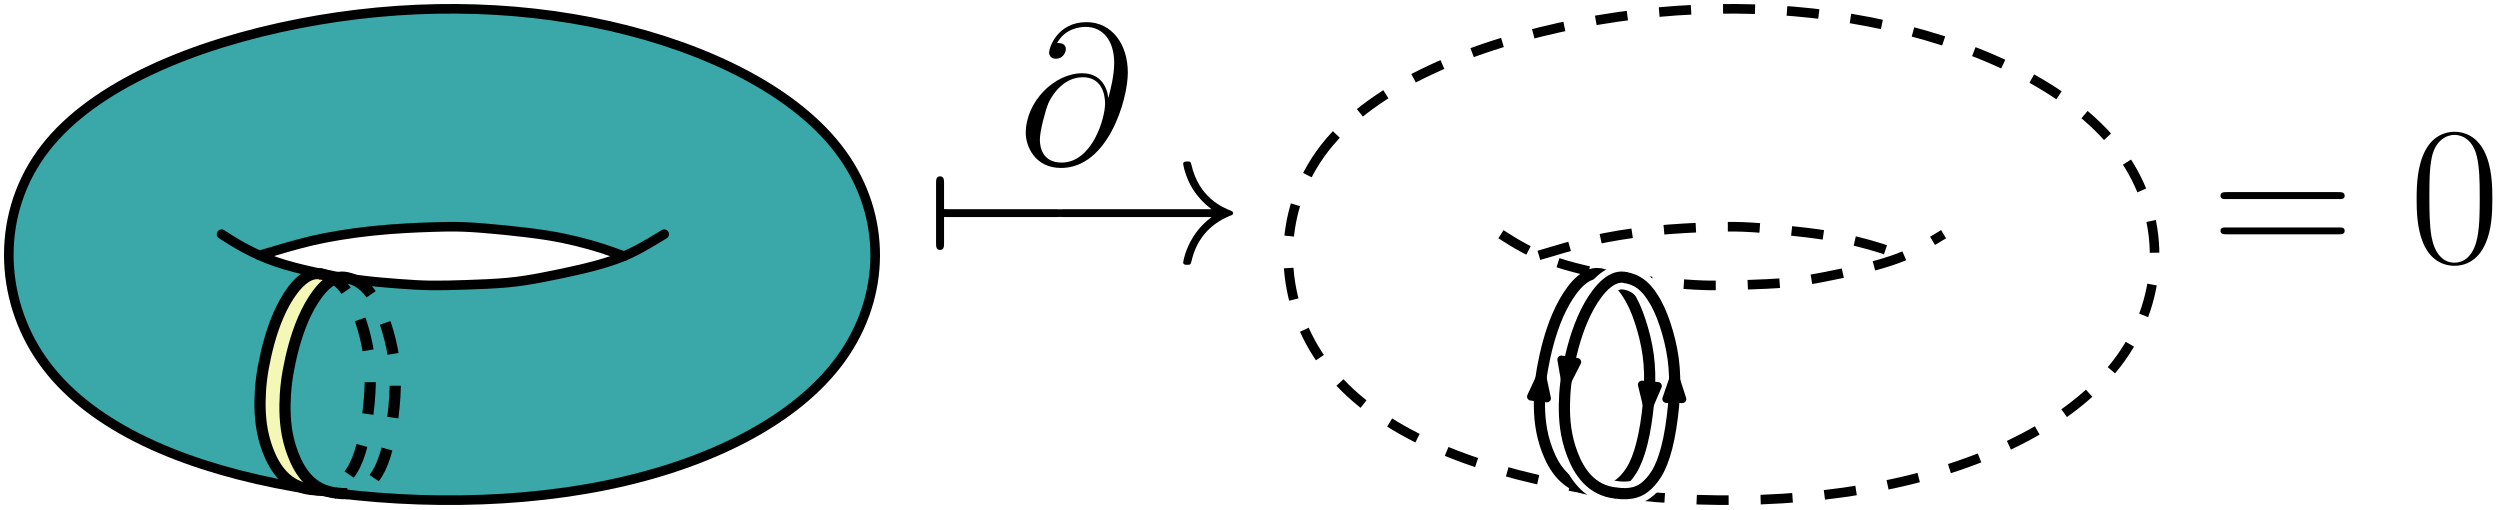
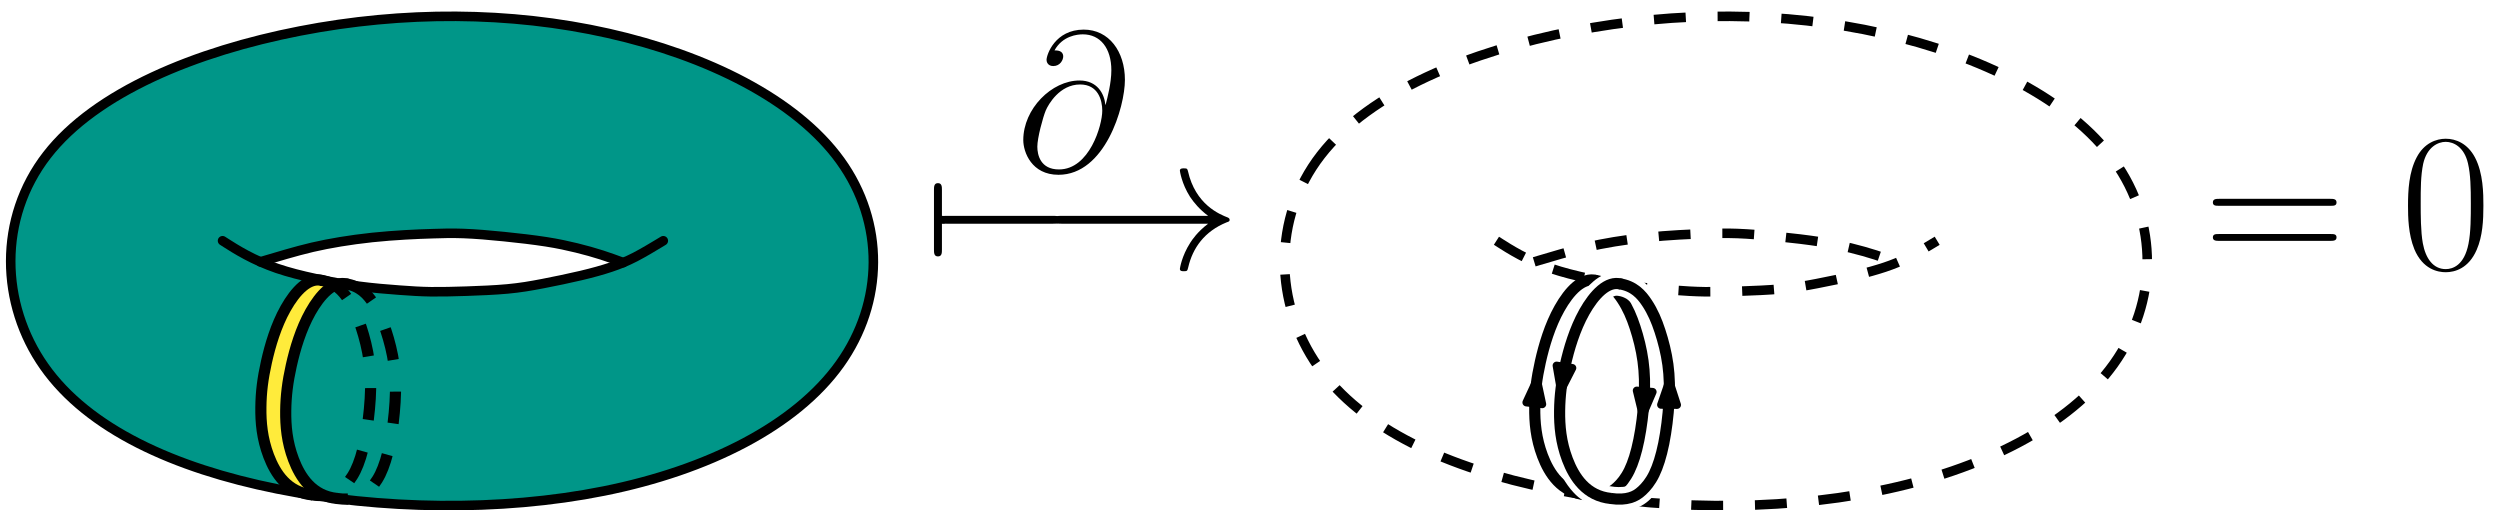
- <svg xmlns="http://www.w3.org/2000/svg" xmlns:xlink="http://www.w3.org/1999/xlink" width="312.647pt" height="63.726pt" viewBox="0 0 312.647 63.726" version="1.1">
+ <svg xmlns="http://www.w3.org/2000/svg" xmlns:xlink="http://www.w3.org/1999/xlink" width="314pt" height="64pt" viewBox="0 0 314 64" version="1.1">
  <defs>
    <g>
      <symbol overflow="visible" id="glyph0-0">
        <path style="stroke:none;" d="" />
      </symbol>
      <symbol overflow="visible" id="glyph0-1">
        <path style="stroke:none;" d="M 2.359 -5.703 C 2.5 -5.703 3.047 -5.703 3.047 -6.188 C 3.047 -6.688 2.5 -6.688 2.359 -6.688 L 2.359 -9.938 C 2.359 -10.328 2.359 -10.797 1.859 -10.797 C 1.359 -10.797 1.359 -10.328 1.359 -9.938 L 1.359 -2.453 C 1.359 -2.062 1.359 -1.594 1.859 -1.594 C 2.359 -1.594 2.359 -2.062 2.359 -2.453 Z M 2.359 -5.703 " />
      </symbol>
      <symbol overflow="visible" id="glyph0-2">
        <path style="stroke:none;" d="M 16.328 -5.703 C 16.75 -5.703 17.203 -5.703 17.203 -6.188 C 17.203 -6.688 16.75 -6.688 16.328 -6.688 L 2.922 -6.688 C 2.5 -6.688 2.062 -6.688 2.062 -6.188 C 2.062 -5.703 2.5 -5.703 2.922 -5.703 Z M 16.328 -5.703 " />
      </symbol>
      <symbol overflow="visible" id="glyph0-3">
        <path style="stroke:none;" d="M 20.672 -5.703 C 19.297 -4.656 18.641 -3.641 18.438 -3.328 C 17.328 -1.609 17.125 -0.047 17.125 -0.031 C 17.125 0.266 17.422 0.266 17.625 0.266 C 18.047 0.266 18.062 0.219 18.172 -0.219 C 18.734 -2.656 20.203 -4.734 23 -5.875 C 23.297 -5.969 23.375 -6.016 23.375 -6.188 C 23.375 -6.375 23.219 -6.438 23.172 -6.469 C 22.078 -6.891 19.078 -8.125 18.141 -12.297 C 18.062 -12.594 18.047 -12.656 17.625 -12.656 C 17.422 -12.656 17.125 -12.656 17.125 -12.359 C 17.125 -12.312 17.344 -10.75 18.391 -9.094 C 18.891 -8.344 19.609 -7.484 20.672 -6.688 L 2.25 -6.688 C 1.812 -6.688 1.359 -6.688 1.359 -6.188 C 1.359 -5.703 1.812 -5.703 2.25 -5.703 Z M 20.672 -5.703 " />
      </symbol>
      <symbol overflow="visible" id="glyph1-0">
        <path style="stroke:none;" d="" />
      </symbol>
      <symbol overflow="visible" id="glyph1-1">
        <path style="stroke:none;" d="M 11.25 -8.281 C 11.109 -9.672 10.234 -11.328 8 -11.328 C 4.516 -11.328 0.938 -7.781 0.938 -3.844 C 0.938 -2.328 1.984 0.516 5.359 0.516 C 11.203 0.516 13.703 -8 13.703 -11.406 C 13.703 -14.969 11.703 -17.719 8.531 -17.719 C 4.938 -17.719 3.859 -14.578 3.859 -13.906 C 3.859 -13.672 4.016 -13.141 4.703 -13.141 C 5.578 -13.141 5.953 -13.922 5.953 -14.344 C 5.953 -15.109 5.172 -15.109 4.859 -15.109 C 5.875 -16.953 7.75 -17.125 8.422 -17.125 C 10.609 -17.125 12 -15.391 12 -12.609 C 12 -11.031 11.516 -9.188 11.281 -8.281 Z M 5.422 -0.156 C 3.094 -0.156 2.703 -1.984 2.703 -3.016 C 2.703 -4.109 3.391 -6.672 3.766 -7.578 C 4.094 -8.328 5.5 -10.828 8.078 -10.828 C 10.328 -10.828 10.859 -8.875 10.859 -7.531 C 10.859 -5.703 9.25 -0.156 5.422 -0.156 Z M 5.422 -0.156 " />
      </symbol>
      <symbol overflow="visible" id="glyph2-0">
        <path style="stroke:none;" d="" />
      </symbol>
      <symbol overflow="visible" id="glyph2-1">
        <path style="stroke:none;" d="M 15.938 -7.953 C 16.312 -7.953 16.672 -7.953 16.672 -8.375 C 16.672 -8.828 16.25 -8.828 15.828 -8.828 L 1.984 -8.828 C 1.562 -8.828 1.141 -8.828 1.141 -8.375 C 1.141 -7.953 1.516 -7.953 1.891 -7.953 Z M 15.828 -3.547 C 16.25 -3.547 16.672 -3.547 16.672 -3.984 C 16.672 -4.406 16.312 -4.406 15.938 -4.406 L 1.891 -4.406 C 1.516 -4.406 1.141 -4.406 1.141 -3.984 C 1.141 -3.547 1.562 -3.547 1.984 -3.547 Z M 15.828 -3.547 " />
      </symbol>
      <symbol overflow="visible" id="glyph2-2">
        <path style="stroke:none;" d="M 10.406 -7.953 C 10.406 -9.469 10.391 -12.047 9.344 -14.031 C 8.422 -15.766 6.969 -16.375 5.672 -16.375 C 4.484 -16.375 2.969 -15.828 2.031 -14.047 C 1.047 -12.188 0.938 -9.891 0.938 -7.953 C 0.938 -6.547 0.969 -4.391 1.734 -2.5 C 2.797 0.047 4.703 0.391 5.672 0.391 C 6.812 0.391 8.547 -0.078 9.562 -2.422 C 10.312 -4.141 10.406 -6.141 10.406 -7.953 Z M 5.672 0 C 4.094 0 3.141 -1.359 2.797 -3.25 C 2.531 -4.703 2.531 -6.844 2.531 -8.234 C 2.531 -10.141 2.531 -11.719 2.844 -13.234 C 3.328 -15.344 4.703 -15.984 5.672 -15.984 C 6.688 -15.984 8 -15.312 8.469 -13.281 C 8.797 -11.875 8.828 -10.203 8.828 -8.234 C 8.828 -6.609 8.828 -4.641 8.531 -3.172 C 8 -0.469 6.547 0 5.672 0 Z M 5.672 0 " />
      </symbol>
    </g>
-     <clipPath id="clip1">
-       <path d="M 160 0 L 271 0 L 271 63.727 L 160 63.727 Z M 160 0 " />
-     </clipPath>
-     <clipPath id="clip2">
-       <path d="M 0 0 L 111 0 L 111 63.727 L 0 63.727 Z M 0 0 " />
-     </clipPath>
-     <clipPath id="clip3">
-       <path d="M 195 55 L 209 55 L 209 63.727 L 195 63.727 Z M 195 55 " />
-     </clipPath>
  </defs>
-   <g id="surface1">
-     <g clip-path="url(#clip1)" clip-rule="nonzero">
-       <path style="fill:none;stroke-width:1.2;stroke-linecap:butt;stroke-linejoin:round;stroke:rgb(0%,0%,0%);stroke-opacity:1;stroke-dasharray:4;stroke-miterlimit:10;" d="M 203.893 541.516 C 197.741 533.574 198.03 522.813 203.557 514.969 C 209.081 507.125 219.846 502.203 232.78 499.598 C 245.714 496.992 260.823 496.703 273.878 499.332 C 286.932 501.961 297.936 507.512 303.487 515.285 C 309.038 523.055 309.135 533.043 303.557 540.789 C 297.983 548.539 286.741 554.039 274.409 556.817 C 262.077 559.59 248.659 559.637 235.651 557.106 C 222.643 554.571 210.046 549.453 203.893 541.516 Z M 203.893 541.516 " transform="matrix(1,0,0,-1,-38.2448,560.051)" />
-     </g>
-     <path style="fill:none;stroke-width:1.2;stroke-linecap:butt;stroke-linejoin:round;stroke:rgb(0%,0%,0%);stroke-opacity:1;stroke-dasharray:4;stroke-miterlimit:10;" d="M 225.952 530.762 C 225.952 530.762 225.952 530.762 226.417 530.465 C 226.882 530.168 227.807 529.574 228.921 528.981 C 230.038 528.387 231.335 527.789 232.803 527.289 C 234.268 526.789 235.901 526.379 237.628 526.008 C 239.354 525.637 241.174 525.305 242.995 525.063 C 244.811 524.821 246.632 524.672 248.135 524.563 C 249.639 524.449 250.827 524.375 252.143 524.356 C 253.464 524.34 254.913 524.375 256.581 524.434 C 258.253 524.489 260.147 524.563 261.741 524.711 C 263.339 524.86 264.639 525.082 266.178 525.379 C 267.717 525.676 269.503 526.047 270.987 526.399 C 272.471 526.75 273.659 527.086 274.717 527.438 C 275.776 527.789 276.706 528.164 277.78 528.719 C 278.858 529.278 280.081 530.02 280.694 530.391 C 281.307 530.762 281.307 530.762 281.307 530.762 " transform="matrix(1,0,0,-1,-38.2448,560.051)" />
-     <path style=" stroke:none;fill-rule:evenodd;fill:rgb(22.699%,65.9%,65.9%);fill-opacity:1;" d="M 5.648 18.535 C -0.504 26.477 -0.215 37.238 5.312 45.082 C 10.836 52.926 21.602 57.848 34.535 60.453 C 47.469 63.059 62.578 63.348 75.633 60.719 C 88.688 58.09 99.691 52.539 105.242 44.766 C 110.793 36.996 110.891 27.008 105.312 19.262 C 99.738 11.512 88.496 6.012 76.164 3.234 C 63.832 0.461 50.414 0.414 37.406 2.945 C 24.398 5.48 11.801 10.598 5.648 18.535 Z M 5.648 18.535 " />
-     <g clip-path="url(#clip2)" clip-rule="nonzero">
-       <path style="fill:none;stroke-width:1.2;stroke-linecap:butt;stroke-linejoin:round;stroke:rgb(0%,0%,0%);stroke-opacity:1;stroke-miterlimit:10;" d="M 43.893 541.516 C 37.741 533.574 38.03 522.813 43.557 514.969 C 49.081 507.125 59.846 502.203 72.78 499.598 C 85.714 496.992 100.823 496.703 113.878 499.332 C 126.932 501.961 137.936 507.512 143.487 515.285 C 149.038 523.055 149.135 533.043 143.557 540.789 C 137.983 548.539 126.741 554.039 114.409 556.817 C 102.077 559.59 88.659 559.637 75.651 557.106 C 62.643 554.571 50.046 549.453 43.893 541.516 Z M 43.893 541.516 " transform="matrix(1,0,0,-1,-38.2448,560.051)" />
-     </g>
-     <path style=" stroke:none;fill-rule:evenodd;fill:rgb(100%,100%,100%);fill-opacity:1;" d="M 38.242 30.324 C 39.406 30.035 40.43 29.82 41.746 29.594 C 43.062 29.367 44.676 29.137 45.941 28.977 C 47.207 28.82 48.125 28.738 49.309 28.656 C 50.492 28.578 51.938 28.504 53.395 28.453 C 54.848 28.406 56.312 28.391 57.773 28.434 C 59.23 28.477 60.684 28.578 62.129 28.707 C 63.57 28.836 65.008 28.996 66.285 29.16 C 67.566 29.328 68.691 29.5 69.59 29.66 C 70.484 29.82 71.156 29.965 71.988 30.172 C 72.816 30.375 73.805 30.641 74.84 30.965 C 75.875 31.285 76.953 31.66 77.492 31.848 C 78.031 32.035 78.031 32.035 77.59 32.188 C 77.145 32.344 76.258 32.652 75.273 32.945 C 74.293 33.238 73.211 33.516 72.035 33.789 C 70.859 34.062 69.594 34.328 68.578 34.531 C 67.566 34.734 66.805 34.875 65.977 35 C 65.145 35.129 64.238 35.242 63.348 35.328 C 62.457 35.414 61.578 35.469 60.703 35.516 C 59.828 35.562 58.957 35.594 58.113 35.621 C 57.27 35.648 56.457 35.672 55.66 35.68 C 54.863 35.688 54.086 35.688 53.355 35.668 C 52.625 35.648 51.941 35.617 51.262 35.578 C 50.582 35.535 49.906 35.488 49.211 35.434 C 48.516 35.379 47.805 35.316 46.941 35.227 C 46.078 35.133 45.066 35.016 44.262 34.906 C 43.457 34.797 42.863 34.703 42.188 34.582 C 41.512 34.461 40.754 34.316 40.027 34.164 C 39.301 34.016 38.602 33.863 37.902 33.691 C 37.203 33.523 36.504 33.34 35.973 33.191 C 35.441 33.043 35.078 32.93 34.52 32.727 C 33.961 32.523 33.207 32.23 32.828 32.082 C 32.453 31.938 32.453 31.938 32.789 31.836 C 33.129 31.738 33.801 31.535 34.789 31.258 C 35.777 30.977 37.078 30.617 38.242 30.324 Z M 38.242 30.324 " />
-     <path style="fill:none;stroke-width:1.2;stroke-linecap:round;stroke-linejoin:round;stroke:rgb(0%,0%,0%);stroke-opacity:1;stroke-miterlimit:10;" d="M 65.952 530.762 C 65.952 530.762 65.952 530.762 66.417 530.465 C 66.882 530.168 67.807 529.574 68.921 528.981 C 70.038 528.387 71.335 527.789 72.803 527.289 C 74.268 526.789 75.901 526.379 77.628 526.008 C 79.354 525.637 81.174 525.305 82.995 525.063 C 84.811 524.821 86.632 524.672 88.135 524.563 C 89.639 524.449 90.827 524.375 92.143 524.356 C 93.464 524.34 94.909 524.375 96.581 524.434 C 98.253 524.489 100.147 524.563 101.741 524.711 C 103.339 524.86 104.639 525.082 106.178 525.379 C 107.717 525.676 109.503 526.047 110.987 526.399 C 112.471 526.75 113.659 527.086 114.717 527.438 C 115.776 527.789 116.706 528.164 117.78 528.719 C 118.858 529.278 120.081 530.02 120.694 530.391 C 121.307 530.762 121.307 530.762 121.307 530.762 " transform="matrix(1,0,0,-1,-38.2448,560.051)" />
-     <path style="fill:none;stroke-width:1.2;stroke-linecap:round;stroke-linejoin:round;stroke:rgb(0%,0%,0%);stroke-opacity:1;stroke-miterlimit:10;" d="M 70.698 528.114 C 70.698 528.114 70.698 528.114 71.245 528.278 C 71.788 528.442 72.882 528.766 73.964 529.078 C 75.049 529.387 76.124 529.684 77.237 529.946 C 78.354 530.203 79.503 530.426 80.749 530.633 C 81.991 530.836 83.327 531.024 84.737 531.168 C 86.147 531.321 87.635 531.43 88.917 531.504 C 90.194 531.578 91.272 531.617 92.405 531.653 C 93.538 531.692 94.725 531.727 96.21 531.672 C 97.694 531.617 99.479 531.465 101.315 531.281 C 103.151 531.098 105.046 530.871 106.589 530.633 C 108.128 530.391 109.315 530.129 110.436 529.856 C 111.561 529.578 112.616 529.281 113.577 528.973 C 114.542 528.664 115.409 528.34 115.842 528.18 C 116.276 528.016 116.276 528.016 116.276 528.016 " transform="matrix(1,0,0,-1,-38.2448,560.051)" />
-     <path style="fill:none;stroke-width:1.2;stroke-linecap:butt;stroke-linejoin:round;stroke:rgb(0%,0%,0%);stroke-opacity:1;stroke-miterlimit:10;" d="M 70.698 528.114 L 70.698 528.114 " transform="matrix(1,0,0,-1,-38.2448,560.051)" />
-     <path style=" stroke:none;fill-rule:evenodd;fill:rgb(95.699%,96.899%,71.399%);fill-opacity:1;" d="M 41.609 34.805 C 41.418 34.719 41.039 34.551 40.602 34.449 C 40.16 34.348 39.656 34.309 39.098 34.488 C 38.539 34.668 37.926 35.062 37.383 35.574 C 36.84 36.082 36.367 36.711 35.934 37.41 C 35.5 38.113 35.109 38.891 34.781 39.637 C 34.457 40.383 34.195 41.098 33.922 42.023 C 33.648 42.945 33.359 44.078 33.129 45.262 C 32.902 46.441 32.734 47.676 32.648 48.762 C 32.562 49.844 32.555 50.781 32.625 51.734 C 32.691 52.688 32.832 53.656 33.055 54.57 C 33.277 55.488 33.578 56.352 33.957 57.141 C 34.34 57.926 34.801 58.637 35.266 59.184 C 35.734 59.73 36.211 60.117 36.727 60.414 C 37.242 60.711 37.797 60.914 38.371 61.016 C 38.945 61.121 39.539 61.117 39.836 61.117 C 40.133 61.117 40.133 61.117 39.938 60.992 C 39.746 60.867 39.355 60.613 38.961 60.262 C 38.566 59.906 38.164 59.457 37.773 58.859 C 37.383 58.262 37.004 57.512 36.695 56.707 C 36.387 55.902 36.145 55.039 35.98 54.07 C 35.816 53.105 35.73 52.031 35.723 50.938 C 35.715 49.844 35.785 48.73 35.918 47.664 C 36.051 46.594 36.246 45.566 36.465 44.613 C 36.684 43.66 36.93 42.777 37.18 41.996 C 37.434 41.215 37.691 40.535 37.957 39.914 C 38.227 39.297 38.504 38.742 38.758 38.277 C 39.016 37.812 39.254 37.434 39.488 37.098 C 39.723 36.762 39.953 36.469 40.168 36.219 C 40.383 35.969 40.586 35.766 40.855 35.555 C 41.125 35.34 41.461 35.113 41.629 35 C 41.797 34.887 41.797 34.887 41.609 34.805 Z M 41.609 34.805 " />
-     <path style="fill:none;stroke-width:1.4;stroke-linecap:butt;stroke-linejoin:round;stroke:rgb(0%,0%,0%);stroke-opacity:1;stroke-miterlimit:10;" d="M 77.217 498.836 C 74.092 499.149 72.585 501.528 71.745 503.731 C 70.909 505.938 70.745 507.973 70.764 509.848 C 70.788 511.723 70.995 513.442 71.464 515.535 C 71.932 517.633 72.663 520.106 73.874 522.266 C 75.089 524.422 76.788 526.27 78.507 525.754 " transform="matrix(1,0,0,-1,-38.2448,560.051)" />
-     <path style="fill:none;stroke-width:1.4;stroke-linecap:butt;stroke-linejoin:round;stroke:rgb(0%,0%,0%);stroke-opacity:1;stroke-dasharray:4;stroke-miterlimit:10;" d="M 78.276 525.801 C 80.077 525.539 81.034 524.469 81.753 523.375 C 82.471 522.281 82.944 521.168 83.366 519.879 C 83.788 518.594 84.163 517.141 84.366 515.653 C 84.569 514.164 84.6 512.641 84.499 510.93 C 84.397 509.223 84.163 507.328 83.842 505.735 C 83.518 504.145 83.112 502.86 82.639 501.895 C 82.167 500.93 81.624 500.289 81.135 499.832 C 80.643 499.375 80.202 499.106 79.604 498.934 C 79.003 498.762 78.241 498.688 77.143 498.848 " transform="matrix(1,0,0,-1,-38.2448,560.051)" />
-     <path style="fill:none;stroke-width:1.4;stroke-linecap:butt;stroke-linejoin:round;stroke:rgb(0%,0%,0%);stroke-opacity:1;stroke-miterlimit:10;" d="M 80.339 498.391 C 77.217 498.703 75.706 501.078 74.87 503.285 C 74.03 505.492 73.866 507.524 73.885 509.403 C 73.909 511.278 74.116 512.996 74.585 515.09 C 75.053 517.188 75.784 519.66 76.999 521.821 C 78.214 523.977 79.913 525.824 81.628 525.309 " transform="matrix(1,0,0,-1,-38.2448,560.051)" />
-     <path style="fill:none;stroke-width:1.4;stroke-linecap:butt;stroke-linejoin:round;stroke:rgb(0%,0%,0%);stroke-opacity:1;stroke-dasharray:4;stroke-miterlimit:10;" d="M 81.397 525.356 C 83.198 525.094 84.159 524.024 84.874 522.93 C 85.592 521.836 86.065 520.723 86.491 519.434 C 86.913 518.149 87.284 516.696 87.487 515.207 C 87.69 513.715 87.725 512.192 87.624 510.485 C 87.522 508.774 87.284 506.879 86.964 505.289 C 86.643 503.699 86.237 502.414 85.764 501.449 C 85.288 500.485 84.749 499.844 84.257 499.387 C 83.764 498.93 83.327 498.66 82.725 498.485 C 82.124 498.313 81.366 498.238 80.264 498.399 " transform="matrix(1,0,0,-1,-38.2448,560.051)" />
-     <path style="fill:none;stroke-width:1.4;stroke-linecap:butt;stroke-linejoin:round;stroke:rgb(0%,0%,0%);stroke-opacity:1;stroke-miterlimit:10;" d="M 237.217 498.836 C 234.092 499.149 232.585 501.528 231.745 503.731 C 230.909 505.938 230.745 507.973 230.764 509.848 C 230.788 511.723 230.995 513.442 231.464 515.535 C 231.932 517.633 232.663 520.106 233.878 522.266 C 235.089 524.422 236.792 526.27 238.507 525.754 " transform="matrix(1,0,0,-1,-38.2448,560.051)" />
-     <path style="fill:none;stroke-width:1.4;stroke-linecap:butt;stroke-linejoin:round;stroke:rgb(0%,0%,0%);stroke-opacity:1;stroke-miterlimit:10;" d="M 238.276 525.801 C 240.077 525.539 241.038 524.469 241.753 523.375 C 242.471 522.281 242.944 521.168 243.366 519.879 C 243.792 518.594 244.163 517.141 244.366 515.653 C 244.569 514.164 244.6 512.641 244.503 510.93 C 244.397 509.223 244.163 507.328 243.842 505.735 C 243.518 504.145 243.116 502.86 242.639 501.895 C 242.167 500.93 241.624 500.289 241.135 499.832 C 240.643 499.375 240.206 499.106 239.604 498.934 C 239.003 498.762 238.241 498.688 237.143 498.848 " transform="matrix(1,0,0,-1,-38.2448,560.051)" />
-     <path style="fill:none;stroke-width:3;stroke-linecap:butt;stroke-linejoin:round;stroke:rgb(100%,100%,100%);stroke-opacity:1;stroke-miterlimit:10;" d="M 238.319 523.754 C 238.971 524.434 239.268 524.664 239.53 524.84 C 239.788 525.012 240.014 525.129 240.233 525.211 C 240.456 525.293 240.674 525.34 240.901 525.356 C 241.132 525.367 241.366 525.344 241.592 525.305 C 241.819 525.266 242.03 525.211 242.249 525.137 C 242.467 525.059 242.69 524.961 242.944 524.824 C 243.198 524.684 243.483 524.5 244.44 523.539 " transform="matrix(1,0,0,-1,-38.2448,560.051)" />
-     <g clip-path="url(#clip3)" clip-rule="nonzero">
-       <path style="fill:none;stroke-width:3;stroke-linecap:butt;stroke-linejoin:round;stroke:rgb(100%,100%,100%);stroke-opacity:1;stroke-miterlimit:10;" d="M 234.909 503.184 C 235.19 502.512 235.389 502.113 235.577 501.778 C 235.764 501.442 235.94 501.168 236.128 500.906 C 236.319 500.645 236.522 500.395 236.706 500.196 C 236.889 499.996 237.049 499.844 237.202 499.711 C 237.354 499.582 237.503 499.469 237.663 499.36 C 237.827 499.25 237.999 499.141 238.167 499.051 C 238.335 498.957 238.499 498.883 238.682 498.809 C 238.866 498.735 239.073 498.66 239.272 498.606 C 239.475 498.547 239.667 498.5 239.897 498.461 C 240.132 498.422 240.401 498.387 240.635 498.36 C 240.87 498.336 241.065 498.324 241.288 498.324 C 241.51 498.324 241.764 498.336 241.964 498.352 C 242.167 498.371 242.315 498.395 242.514 498.449 C 242.714 498.5 242.96 498.578 243.159 498.66 C 243.358 498.742 243.514 498.828 243.659 498.922 C 243.799 499.016 243.936 499.117 244.081 499.242 C 244.225 499.367 244.382 499.516 244.526 499.664 C 244.674 499.817 244.815 499.977 245.194 500.473 " transform="matrix(1,0,0,-1,-38.2448,560.051)" />
-     </g>
-     <path style="fill:none;stroke-width:1.4;stroke-linecap:butt;stroke-linejoin:round;stroke:rgb(0%,0%,0%);stroke-opacity:1;stroke-miterlimit:10;" d="M 240.339 498.391 C 237.217 498.703 235.706 501.078 234.87 503.285 C 234.03 505.492 233.866 507.524 233.885 509.403 C 233.909 511.278 234.116 512.996 234.585 515.09 C 235.053 517.188 235.784 519.66 236.999 521.821 C 238.214 523.977 239.913 525.824 241.628 525.309 " transform="matrix(1,0,0,-1,-38.2448,560.051)" />
-     <path style="fill:none;stroke-width:1.4;stroke-linecap:butt;stroke-linejoin:round;stroke:rgb(0%,0%,0%);stroke-opacity:1;stroke-miterlimit:10;" d="M 241.397 525.356 C 243.198 525.094 244.159 524.024 244.874 522.93 C 245.592 521.836 246.065 520.723 246.491 519.434 C 246.913 518.149 247.284 516.696 247.487 515.207 C 247.69 513.715 247.725 512.192 247.624 510.485 C 247.522 508.774 247.284 506.879 246.964 505.289 C 246.643 503.699 246.237 502.414 245.76 501.449 C 245.288 500.485 244.749 499.844 244.257 499.387 C 243.764 498.93 243.327 498.66 242.725 498.485 C 242.124 498.313 241.366 498.238 240.264 498.399 " transform="matrix(1,0,0,-1,-38.2448,560.051)" />
-     <path style="fill:none;stroke-width:1;stroke-linecap:butt;stroke-linejoin:round;stroke:rgb(0%,0%,0%);stroke-opacity:1;stroke-miterlimit:10;" d="M 234.331 513.852 L 234.046 511.965 " transform="matrix(1,0,0,-1,-38.2448,560.051)" />
-     <path style="fill-rule:evenodd;fill:rgb(0%,0%,0%);fill-opacity:1;stroke-width:1;stroke-linecap:butt;stroke-linejoin:round;stroke:rgb(0%,0%,0%);stroke-opacity:1;stroke-miterlimit:10;" d="M 234.046 511.965 L 235.483 514.781 L 233.507 515.082 Z M 234.046 511.965 " transform="matrix(1,0,0,-1,-38.2448,560.051)" />
-     <path style="fill:none;stroke-width:1;stroke-linecap:butt;stroke-linejoin:round;stroke:rgb(0%,0%,0%);stroke-opacity:1;stroke-miterlimit:10;" d="M 230.831 511.418 L 231.046 513.321 " transform="matrix(1,0,0,-1,-38.2448,560.051)" />
-     <path style="fill-rule:evenodd;fill:rgb(0%,0%,0%);fill-opacity:1;stroke-width:1;stroke-linecap:butt;stroke-linejoin:round;stroke:rgb(0%,0%,0%);stroke-opacity:1;stroke-miterlimit:10;" d="M 231.046 513.321 L 229.717 510.453 L 231.702 510.231 Z M 231.046 513.321 " transform="matrix(1,0,0,-1,-38.2448,560.051)" />
-     <path style="fill:none;stroke-width:1;stroke-linecap:butt;stroke-linejoin:round;stroke:rgb(0%,0%,0%);stroke-opacity:1;stroke-miterlimit:10;" d="M 247.639 510.778 L 247.663 513.153 " transform="matrix(1,0,0,-1,-38.2448,560.051)" />
-     <path style="fill-rule:evenodd;fill:rgb(0%,0%,0%);fill-opacity:1;stroke-width:1;stroke-linecap:butt;stroke-linejoin:round;stroke:rgb(0%,0%,0%);stroke-opacity:1;stroke-miterlimit:10;" d="M 247.663 513.153 L 246.635 510.16 L 248.632 510.141 Z M 247.663 513.153 " transform="matrix(1,0,0,-1,-38.2448,560.051)" />
-     <path style="fill:none;stroke-width:1;stroke-linecap:butt;stroke-linejoin:round;stroke:rgb(0%,0%,0%);stroke-opacity:1;stroke-miterlimit:10;" d="M 244.51 511.11 L 244.323 508.871 " transform="matrix(1,0,0,-1,-38.2448,560.051)" />
-     <path style="fill-rule:evenodd;fill:rgb(0%,0%,0%);fill-opacity:1;stroke-width:1;stroke-linecap:butt;stroke-linejoin:round;stroke:rgb(0%,0%,0%);stroke-opacity:1;stroke-miterlimit:10;" d="M 244.323 508.871 L 245.569 511.778 L 243.581 511.946 Z M 244.323 508.871 " transform="matrix(1,0,0,-1,-38.2448,560.051)" />
-     <path style="fill:none;stroke-width:1.2;stroke-linecap:butt;stroke-linejoin:round;stroke:rgb(0%,0%,0%);stroke-opacity:1;stroke-dasharray:4;stroke-miterlimit:10;" d="M 230.698 528.114 C 230.698 528.114 230.698 528.114 231.245 528.278 C 231.788 528.442 232.882 528.766 233.964 529.078 C 235.049 529.387 236.124 529.684 237.241 529.946 C 238.35 530.203 239.503 530.426 240.749 530.633 C 241.991 530.836 243.327 531.024 244.737 531.168 C 246.147 531.321 247.635 531.43 248.917 531.504 C 250.198 531.578 251.272 531.617 252.405 531.653 C 253.538 531.692 254.725 531.727 256.21 531.672 C 257.694 531.617 259.475 531.465 261.315 531.281 C 263.151 531.098 265.046 530.871 266.589 530.633 C 268.128 530.391 269.315 530.129 270.436 529.856 C 271.561 529.578 272.616 529.281 273.577 528.973 C 274.542 528.664 275.409 528.34 275.842 528.18 C 276.276 528.016 276.276 528.016 276.276 528.016 " transform="matrix(1,0,0,-1,-38.2448,560.051)" />
+   <g id="surface6764">
+     <path style=" stroke:none;fill-rule:evenodd;fill:rgb(0%,58.8%,53.3%);fill-opacity:1;" d="M 38.488 31.273 C 39.648 30.984 40.676 30.77 41.992 30.543 C 43.309 30.316 44.922 30.086 46.188 29.926 C 47.453 29.77 48.371 29.688 49.555 29.605 C 50.738 29.527 52.184 29.449 53.637 29.402 C 55.094 29.355 56.559 29.34 58.02 29.383 C 59.477 29.426 60.93 29.527 62.371 29.656 C 63.816 29.785 65.25 29.945 66.531 30.109 C 67.812 30.277 68.934 30.449 69.832 30.609 C 70.73 30.77 71.402 30.914 72.234 31.117 C 73.062 31.324 74.051 31.59 75.086 31.914 C 76.121 32.234 77.199 32.609 77.738 32.797 C 78.277 32.984 78.277 32.984 77.836 33.137 C 77.391 33.293 76.504 33.602 75.52 33.895 C 74.535 34.188 73.457 34.465 72.281 34.738 C 71.105 35.012 69.84 35.277 68.824 35.48 C 67.812 35.684 67.051 35.824 66.219 35.949 C 65.387 36.078 64.484 36.191 63.594 36.277 C 62.703 36.363 61.824 36.418 60.949 36.465 C 60.074 36.512 59.203 36.543 58.359 36.57 C 57.516 36.598 56.703 36.621 55.906 36.629 C 55.109 36.637 54.332 36.633 53.602 36.617 C 52.867 36.598 52.184 36.566 51.508 36.527 C 50.828 36.484 50.152 36.438 49.457 36.383 C 48.762 36.328 48.047 36.266 47.184 36.176 C 46.32 36.082 45.309 35.961 44.508 35.855 C 43.703 35.746 43.109 35.652 42.434 35.531 C 41.758 35.41 41 35.266 40.273 35.117 C 39.543 34.965 38.848 34.812 38.148 34.641 C 37.449 34.473 36.746 34.289 36.215 34.141 C 35.684 33.992 35.32 33.879 34.762 33.676 C 34.203 33.473 33.453 33.18 33.074 33.031 C 32.699 32.887 32.699 32.887 33.035 32.785 C 33.371 32.688 34.047 32.484 35.035 32.207 C 36.023 31.926 37.324 31.566 38.488 31.273 Z M 5.895 19.484 C -0.262 27.426 0.031 38.188 5.555 46.031 C 11.082 53.875 21.844 58.797 34.781 61.402 C 47.715 64.008 62.82 64.297 75.875 61.668 C 88.934 59.039 99.938 53.488 105.488 45.715 C 111.039 37.945 111.133 27.957 105.559 20.207 C 99.984 12.461 88.738 6.961 76.406 4.184 C 64.074 1.41 50.66 1.363 37.652 3.895 C 24.645 6.43 12.047 11.547 5.895 19.484 Z M 5.895 19.484 " />
+     <path style="fill:none;stroke-width:1.2;stroke-linecap:butt;stroke-linejoin:round;stroke:rgb(0%,0%,0%);stroke-opacity:1;stroke-dasharray:4;stroke-miterlimit:10;" d="M 203.895 541.516 C 197.738 533.574 198.031 522.812 203.555 514.969 C 209.082 507.125 219.844 502.203 232.781 499.598 C 245.715 496.992 260.82 496.703 273.875 499.332 C 286.934 501.961 297.938 507.512 303.488 515.285 C 309.039 523.055 309.133 533.043 303.559 540.793 C 297.984 548.539 286.738 554.039 274.406 556.816 C 262.074 559.59 248.66 559.637 235.652 557.105 C 222.645 554.57 210.047 549.453 203.895 541.516 Z M 203.895 541.516 " transform="matrix(1,0,0,-1,-38,561)" />
+     <path style="fill:none;stroke-width:1.2;stroke-linecap:butt;stroke-linejoin:round;stroke:rgb(0%,0%,0%);stroke-opacity:1;stroke-dasharray:4;stroke-miterlimit:10;" d="M 225.953 530.762 C 225.953 530.762 225.953 530.762 226.418 530.465 C 226.879 530.168 227.809 529.574 228.922 528.98 C 230.035 528.387 231.336 527.793 232.801 527.289 C 234.27 526.789 235.902 526.379 237.629 526.008 C 239.355 525.637 241.176 525.305 242.992 525.062 C 244.812 524.82 246.633 524.672 248.137 524.562 C 249.641 524.449 250.828 524.375 252.145 524.355 C 253.461 524.34 254.91 524.375 256.582 524.43 C 258.254 524.488 260.145 524.562 261.742 524.711 C 263.34 524.859 264.637 525.082 266.18 525.379 C 267.719 525.676 269.5 526.047 270.988 526.398 C 272.473 526.75 273.66 527.086 274.719 527.438 C 275.777 527.793 276.703 528.164 277.781 528.719 C 278.855 529.277 280.082 530.02 280.695 530.391 C 281.309 530.762 281.309 530.762 281.309 530.762 " transform="matrix(1,0,0,-1,-38,561)" />
+     <path style="fill:none;stroke-width:1.2;stroke-linecap:butt;stroke-linejoin:round;stroke:rgb(0%,0%,0%);stroke-opacity:1;stroke-miterlimit:10;" d="M 43.895 541.516 C 37.738 533.574 38.031 522.812 43.555 514.969 C 49.082 507.125 59.844 502.203 72.781 499.598 C 85.715 496.992 100.82 496.703 113.875 499.332 C 126.934 501.961 137.938 507.512 143.488 515.285 C 149.039 523.055 149.133 533.043 143.559 540.793 C 137.984 548.539 126.738 554.039 114.406 556.816 C 102.074 559.59 88.66 559.637 75.652 557.105 C 62.645 554.57 50.047 549.453 43.895 541.516 Z M 43.895 541.516 " transform="matrix(1,0,0,-1,-38,561)" />
+     <path style="fill:none;stroke-width:1.2;stroke-linecap:round;stroke-linejoin:round;stroke:rgb(0%,0%,0%);stroke-opacity:1;stroke-miterlimit:10;" d="M 65.953 530.762 C 65.953 530.762 65.953 530.762 66.418 530.465 C 66.879 530.168 67.809 529.574 68.922 528.98 C 70.035 528.387 71.336 527.793 72.801 527.289 C 74.27 526.789 75.902 526.379 77.629 526.008 C 79.355 525.637 81.176 525.305 82.992 525.062 C 84.812 524.82 86.633 524.672 88.137 524.562 C 89.641 524.449 90.828 524.375 92.145 524.355 C 93.461 524.34 94.91 524.375 96.582 524.43 C 98.254 524.488 100.145 524.562 101.742 524.711 C 103.34 524.859 104.637 525.082 106.18 525.379 C 107.719 525.676 109.5 526.047 110.988 526.398 C 112.473 526.75 113.66 527.086 114.719 527.438 C 115.777 527.793 116.703 528.164 117.781 528.719 C 118.855 529.277 120.082 530.02 120.695 530.391 C 121.309 530.762 121.309 530.762 121.309 530.762 " transform="matrix(1,0,0,-1,-38,561)" />
+     <path style="fill:none;stroke-width:1.2;stroke-linecap:round;stroke-linejoin:round;stroke:rgb(0%,0%,0%);stroke-opacity:1;stroke-miterlimit:10;" d="M 70.699 528.113 C 70.699 528.113 70.699 528.113 71.242 528.277 C 71.789 528.441 72.879 528.766 73.965 529.078 C 75.047 529.387 76.125 529.684 77.238 529.945 C 78.352 530.203 79.504 530.426 80.746 530.633 C 81.992 530.836 83.328 531.023 84.738 531.172 C 86.148 531.32 87.633 531.43 88.914 531.504 C 90.195 531.578 91.273 531.617 92.406 531.652 C 93.535 531.691 94.727 531.727 96.211 531.672 C 97.695 531.617 99.477 531.469 101.316 531.281 C 103.152 531.098 105.047 530.871 106.586 530.633 C 108.129 530.391 109.316 530.129 110.438 529.855 C 111.559 529.578 112.617 529.281 113.578 528.973 C 114.539 528.664 115.41 528.34 115.844 528.18 C 116.277 528.016 116.277 528.016 116.277 528.016 " transform="matrix(1,0,0,-1,-38,561)" />
+     <path style="fill:none;stroke-width:1.2;stroke-linecap:butt;stroke-linejoin:round;stroke:rgb(0%,0%,0%);stroke-opacity:1;stroke-miterlimit:10;" d="M 70.699 528.113 L 70.699 528.113 " transform="matrix(1,0,0,-1,-38,561)" />
+     <path style=" stroke:none;fill-rule:evenodd;fill:rgb(100%,92.2%,23.1%);fill-opacity:1;" d="M 41.852 35.754 C 41.664 35.668 41.285 35.5 40.844 35.398 C 40.406 35.297 39.902 35.258 39.344 35.438 C 38.785 35.617 38.172 36.012 37.625 36.523 C 37.082 37.031 36.609 37.66 36.18 38.359 C 35.746 39.062 35.352 39.84 35.027 40.586 C 34.699 41.332 34.441 42.047 34.168 42.973 C 33.891 43.895 33.602 45.027 33.375 46.211 C 33.148 47.391 32.98 48.625 32.895 49.707 C 32.805 50.793 32.801 51.73 32.867 52.684 C 32.938 53.637 33.078 54.605 33.297 55.52 C 33.52 56.438 33.824 57.301 34.203 58.09 C 34.586 58.875 35.043 59.586 35.512 60.133 C 35.98 60.68 36.457 61.066 36.973 61.363 C 37.488 61.66 38.039 61.863 38.613 61.965 C 39.188 62.07 39.785 62.066 40.082 62.066 C 40.379 62.066 40.379 62.066 40.184 61.941 C 39.988 61.816 39.602 61.562 39.207 61.211 C 38.809 60.855 38.41 60.406 38.02 59.809 C 37.629 59.211 37.25 58.461 36.938 57.656 C 36.629 56.852 36.391 55.988 36.227 55.02 C 36.062 54.051 35.973 52.98 35.965 51.887 C 35.957 50.793 36.031 49.68 36.164 48.613 C 36.297 47.543 36.488 46.516 36.707 45.562 C 36.926 44.609 37.172 43.727 37.426 42.945 C 37.676 42.164 37.938 41.484 38.203 40.863 C 38.473 40.246 38.746 39.691 39.004 39.227 C 39.262 38.758 39.496 38.383 39.73 38.047 C 39.965 37.711 40.195 37.418 40.414 37.168 C 40.629 36.918 40.832 36.715 41.098 36.5 C 41.367 36.289 41.707 36.062 41.875 35.949 C 42.043 35.836 42.043 35.836 41.852 35.754 Z M 41.852 35.754 " />
+     <path style="fill:none;stroke-width:1.4;stroke-linecap:butt;stroke-linejoin:round;stroke:rgb(0%,0%,0%);stroke-opacity:1;stroke-miterlimit:10;" d="M 77.215 498.84 C 74.094 499.148 72.586 501.527 71.746 503.73 C 70.91 505.938 70.742 507.973 70.766 509.848 C 70.785 511.723 70.996 513.441 71.465 515.539 C 71.934 517.633 72.66 520.105 73.875 522.266 C 75.09 524.426 76.789 526.27 78.508 525.754 " transform="matrix(1,0,0,-1,-38,561)" />
+     <path style="fill:none;stroke-width:1.4;stroke-linecap:butt;stroke-linejoin:round;stroke:rgb(0%,0%,0%);stroke-opacity:1;stroke-dasharray:4;stroke-miterlimit:10;" d="M 78.277 525.801 C 80.074 525.539 81.035 524.469 81.754 523.375 C 82.469 522.285 82.945 521.168 83.367 519.883 C 83.789 518.594 84.16 517.141 84.363 515.652 C 84.566 514.164 84.602 512.641 84.5 510.93 C 84.398 509.223 84.164 507.328 83.84 505.738 C 83.52 504.145 83.113 502.859 82.641 501.895 C 82.168 500.93 81.625 500.289 81.133 499.832 C 80.645 499.375 80.203 499.105 79.602 498.934 C 79.004 498.762 78.242 498.688 77.141 498.848 " transform="matrix(1,0,0,-1,-38,561)" />
+     <path style="fill:none;stroke-width:1.4;stroke-linecap:butt;stroke-linejoin:round;stroke:rgb(0%,0%,0%);stroke-opacity:1;stroke-miterlimit:10;" d="M 80.34 498.391 C 77.215 498.703 75.707 501.078 74.867 503.285 C 74.031 505.492 73.867 507.523 73.887 509.402 C 73.91 511.277 74.117 512.996 74.586 515.09 C 75.055 517.188 75.785 519.66 76.996 521.82 C 78.211 523.977 79.91 525.824 81.629 525.309 " transform="matrix(1,0,0,-1,-38,561)" />
+     <path style="fill:none;stroke-width:1.4;stroke-linecap:butt;stroke-linejoin:round;stroke:rgb(0%,0%,0%);stroke-opacity:1;stroke-dasharray:4;stroke-miterlimit:10;" d="M 81.398 525.355 C 83.199 525.094 84.156 524.023 84.875 522.93 C 85.594 521.836 86.066 520.719 86.488 519.434 C 86.91 518.148 87.285 516.695 87.488 515.207 C 87.691 513.715 87.723 512.191 87.621 510.484 C 87.52 508.773 87.285 506.879 86.965 505.289 C 86.641 503.699 86.234 502.414 85.762 501.449 C 85.289 500.484 84.746 499.844 84.258 499.387 C 83.766 498.93 83.324 498.66 82.727 498.488 C 82.125 498.312 81.363 498.238 80.266 498.398 " transform="matrix(1,0,0,-1,-38,561)" />
+     <path style="fill:none;stroke-width:1.4;stroke-linecap:butt;stroke-linejoin:round;stroke:rgb(0%,0%,0%);stroke-opacity:1;stroke-miterlimit:10;" d="M 237.215 498.84 C 234.094 499.148 232.586 501.527 231.746 503.73 C 230.91 505.938 230.742 507.973 230.766 509.848 C 230.785 511.723 230.996 513.441 231.465 515.539 C 231.934 517.633 232.66 520.105 233.875 522.266 C 235.09 524.426 236.789 526.27 238.508 525.754 " transform="matrix(1,0,0,-1,-38,561)" />
+     <path style="fill:none;stroke-width:1.4;stroke-linecap:butt;stroke-linejoin:round;stroke:rgb(0%,0%,0%);stroke-opacity:1;stroke-miterlimit:10;" d="M 238.277 525.801 C 240.074 525.539 241.035 524.469 241.754 523.375 C 242.469 522.285 242.945 521.168 243.367 519.883 C 243.789 518.594 244.16 517.141 244.363 515.652 C 244.566 514.164 244.602 512.641 244.5 510.93 C 244.398 509.223 244.164 507.328 243.84 505.738 C 243.52 504.145 243.113 502.859 242.641 501.895 C 242.168 500.93 241.625 500.289 241.133 499.832 C 240.645 499.375 240.203 499.105 239.602 498.934 C 239.004 498.762 238.242 498.688 237.141 498.848 " transform="matrix(1,0,0,-1,-38,561)" />
+     <path style="fill:none;stroke-width:3;stroke-linecap:butt;stroke-linejoin:round;stroke:rgb(100%,100%,100%);stroke-opacity:1;stroke-miterlimit:10;" d="M 238.32 523.754 C 238.973 524.434 239.27 524.664 239.531 524.84 C 239.789 525.012 240.012 525.129 240.234 525.211 C 240.453 525.293 240.672 525.34 240.902 525.355 C 241.129 525.367 241.367 525.344 241.594 525.305 C 241.816 525.266 242.031 525.211 242.25 525.137 C 242.469 525.059 242.691 524.965 242.945 524.824 C 243.199 524.684 243.48 524.504 244.441 523.539 " transform="matrix(1,0,0,-1,-38,561)" />
+     <path style="fill:none;stroke-width:3;stroke-linecap:butt;stroke-linejoin:round;stroke:rgb(100%,100%,100%);stroke-opacity:1;stroke-miterlimit:10;" d="M 234.906 503.184 C 235.191 502.512 235.391 502.113 235.578 501.777 C 235.766 501.441 235.938 501.168 236.129 500.906 C 236.32 500.645 236.523 500.395 236.707 500.195 C 236.887 499.996 237.047 499.844 237.203 499.715 C 237.355 499.582 237.504 499.469 237.664 499.359 C 237.824 499.25 238 499.141 238.168 499.051 C 238.336 498.957 238.496 498.883 238.68 498.809 C 238.863 498.734 239.074 498.66 239.273 498.605 C 239.473 498.547 239.668 498.504 239.898 498.461 C 240.129 498.422 240.402 498.387 240.637 498.359 C 240.871 498.336 241.066 498.324 241.289 498.324 C 241.512 498.324 241.762 498.336 241.965 498.352 C 242.164 498.371 242.316 498.395 242.512 498.449 C 242.711 498.5 242.957 498.578 243.16 498.66 C 243.359 498.742 243.512 498.828 243.656 498.922 C 243.801 499.016 243.934 499.117 244.078 499.242 C 244.223 499.367 244.379 499.516 244.527 499.668 C 244.676 499.82 244.816 499.977 245.191 500.473 " transform="matrix(1,0,0,-1,-38,561)" />
+     <path style="fill:none;stroke-width:1.4;stroke-linecap:butt;stroke-linejoin:round;stroke:rgb(0%,0%,0%);stroke-opacity:1;stroke-miterlimit:10;" d="M 240.34 498.391 C 237.215 498.703 235.707 501.078 234.867 503.285 C 234.031 505.492 233.867 507.523 233.887 509.402 C 233.91 511.277 234.117 512.996 234.586 515.09 C 235.055 517.188 235.785 519.66 236.996 521.82 C 238.211 523.977 239.91 525.824 241.629 525.309 " transform="matrix(1,0,0,-1,-38,561)" />
+     <path style="fill:none;stroke-width:1.4;stroke-linecap:butt;stroke-linejoin:round;stroke:rgb(0%,0%,0%);stroke-opacity:1;stroke-miterlimit:10;" d="M 241.398 525.355 C 243.199 525.094 244.156 524.023 244.875 522.93 C 245.594 521.836 246.066 520.719 246.488 519.434 C 246.91 518.148 247.285 516.695 247.488 515.207 C 247.691 513.715 247.723 512.191 247.621 510.484 C 247.52 508.773 247.285 506.879 246.965 505.289 C 246.641 503.699 246.234 502.414 245.762 501.449 C 245.289 500.484 244.746 499.844 244.258 499.387 C 243.766 498.93 243.324 498.66 242.727 498.488 C 242.125 498.312 241.363 498.238 240.266 498.398 " transform="matrix(1,0,0,-1,-38,561)" />
+     <path style="fill:none;stroke-width:1;stroke-linecap:butt;stroke-linejoin:round;stroke:rgb(0%,0%,0%);stroke-opacity:1;stroke-miterlimit:10;" d="M 234.332 513.852 L 234.047 511.965 " transform="matrix(1,0,0,-1,-38,561)" />
+     <path style="fill-rule:evenodd;fill:rgb(0%,0%,0%);fill-opacity:1;stroke-width:1;stroke-linecap:butt;stroke-linejoin:round;stroke:rgb(0%,0%,0%);stroke-opacity:1;stroke-miterlimit:10;" d="M 234.047 511.965 L 235.484 514.781 L 233.508 515.082 Z M 234.047 511.965 " transform="matrix(1,0,0,-1,-38,561)" />
+     <path style="fill:none;stroke-width:1;stroke-linecap:butt;stroke-linejoin:round;stroke:rgb(0%,0%,0%);stroke-opacity:1;stroke-miterlimit:10;" d="M 230.828 511.418 L 231.043 513.32 " transform="matrix(1,0,0,-1,-38,561)" />
+     <path style="fill-rule:evenodd;fill:rgb(0%,0%,0%);fill-opacity:1;stroke-width:1;stroke-linecap:butt;stroke-linejoin:round;stroke:rgb(0%,0%,0%);stroke-opacity:1;stroke-miterlimit:10;" d="M 231.043 513.32 L 229.715 510.453 L 231.703 510.23 Z M 231.043 513.32 " transform="matrix(1,0,0,-1,-38,561)" />
+     <path style="fill:none;stroke-width:1;stroke-linecap:butt;stroke-linejoin:round;stroke:rgb(0%,0%,0%);stroke-opacity:1;stroke-miterlimit:10;" d="M 247.641 510.777 L 247.66 513.152 " transform="matrix(1,0,0,-1,-38,561)" />
+     <path style="fill-rule:evenodd;fill:rgb(0%,0%,0%);fill-opacity:1;stroke-width:1;stroke-linecap:butt;stroke-linejoin:round;stroke:rgb(0%,0%,0%);stroke-opacity:1;stroke-miterlimit:10;" d="M 247.66 513.152 L 246.633 510.16 L 248.633 510.141 Z M 247.66 513.152 " transform="matrix(1,0,0,-1,-38,561)" />
+     <path style="fill:none;stroke-width:1;stroke-linecap:butt;stroke-linejoin:round;stroke:rgb(0%,0%,0%);stroke-opacity:1;stroke-miterlimit:10;" d="M 244.512 511.109 L 244.324 508.871 " transform="matrix(1,0,0,-1,-38,561)" />
+     <path style="fill-rule:evenodd;fill:rgb(0%,0%,0%);fill-opacity:1;stroke-width:1;stroke-linecap:butt;stroke-linejoin:round;stroke:rgb(0%,0%,0%);stroke-opacity:1;stroke-miterlimit:10;" d="M 244.324 508.871 L 245.57 511.777 L 243.578 511.945 Z M 244.324 508.871 " transform="matrix(1,0,0,-1,-38,561)" />
+     <path style="fill:none;stroke-width:1.2;stroke-linecap:butt;stroke-linejoin:round;stroke:rgb(0%,0%,0%);stroke-opacity:1;stroke-dasharray:4;stroke-miterlimit:10;" d="M 230.699 528.113 C 230.699 528.113 230.699 528.113 231.242 528.277 C 231.789 528.441 232.879 528.766 233.965 529.078 C 235.047 529.387 236.125 529.684 237.238 529.945 C 238.352 530.203 239.504 530.426 240.746 530.633 C 241.992 530.836 243.328 531.023 244.738 531.172 C 246.148 531.32 247.633 531.43 248.914 531.504 C 250.195 531.578 251.273 531.617 252.406 531.652 C 253.535 531.691 254.727 531.727 256.211 531.672 C 257.695 531.617 259.477 531.469 261.316 531.281 C 263.152 531.098 265.047 530.871 266.586 530.633 C 268.129 530.391 269.316 530.129 270.438 529.855 C 271.559 529.578 272.617 529.281 273.578 528.973 C 274.539 528.664 275.41 528.34 275.844 528.18 C 276.277 528.016 276.277 528.016 276.277 528.016 " transform="matrix(1,0,0,-1,-38,561)" />
    <g style="fill:rgb(0%,0%,0%);fill-opacity:1;">
-       <use xlink:href="#glyph0-1" x="115.703" y="32.851" />
-       <use xlink:href="#glyph0-2" x="115.703" y="32.851" />
+       <use xlink:href="#glyph0-1" x="115.948" y="33.8" />
+       <use xlink:href="#glyph0-2" x="115.948" y="33.8" />
+       <use xlink:href="#glyph0-3" x="131.068" y="33.8" />
    </g>
    <g style="fill:rgb(0%,0%,0%);fill-opacity:1;">
-       <use xlink:href="#glyph0-3" x="130.843" y="32.851" />
+       <use xlink:href="#glyph1-1" x="127.586" y="21.438" />
    </g>
    <g style="fill:rgb(0%,0%,0%);fill-opacity:1;">
-       <use xlink:href="#glyph1-1" x="127.341" y="20.488" />
-     </g>
-     <g style="fill:rgb(0%,0%,0%);fill-opacity:1;">
-       <use xlink:href="#glyph2-1" x="276.551" y="32.851" />
-     </g>
-     <g style="fill:rgb(0%,0%,0%);fill-opacity:1;">
-       <use xlink:href="#glyph2-2" x="301.284" y="32.851" />
+       <use xlink:href="#glyph2-1" x="276.796" y="33.8" />
+       <use xlink:href="#glyph2-2" x="301.509" y="33.8" />
    </g>
  </g>
</svg>
